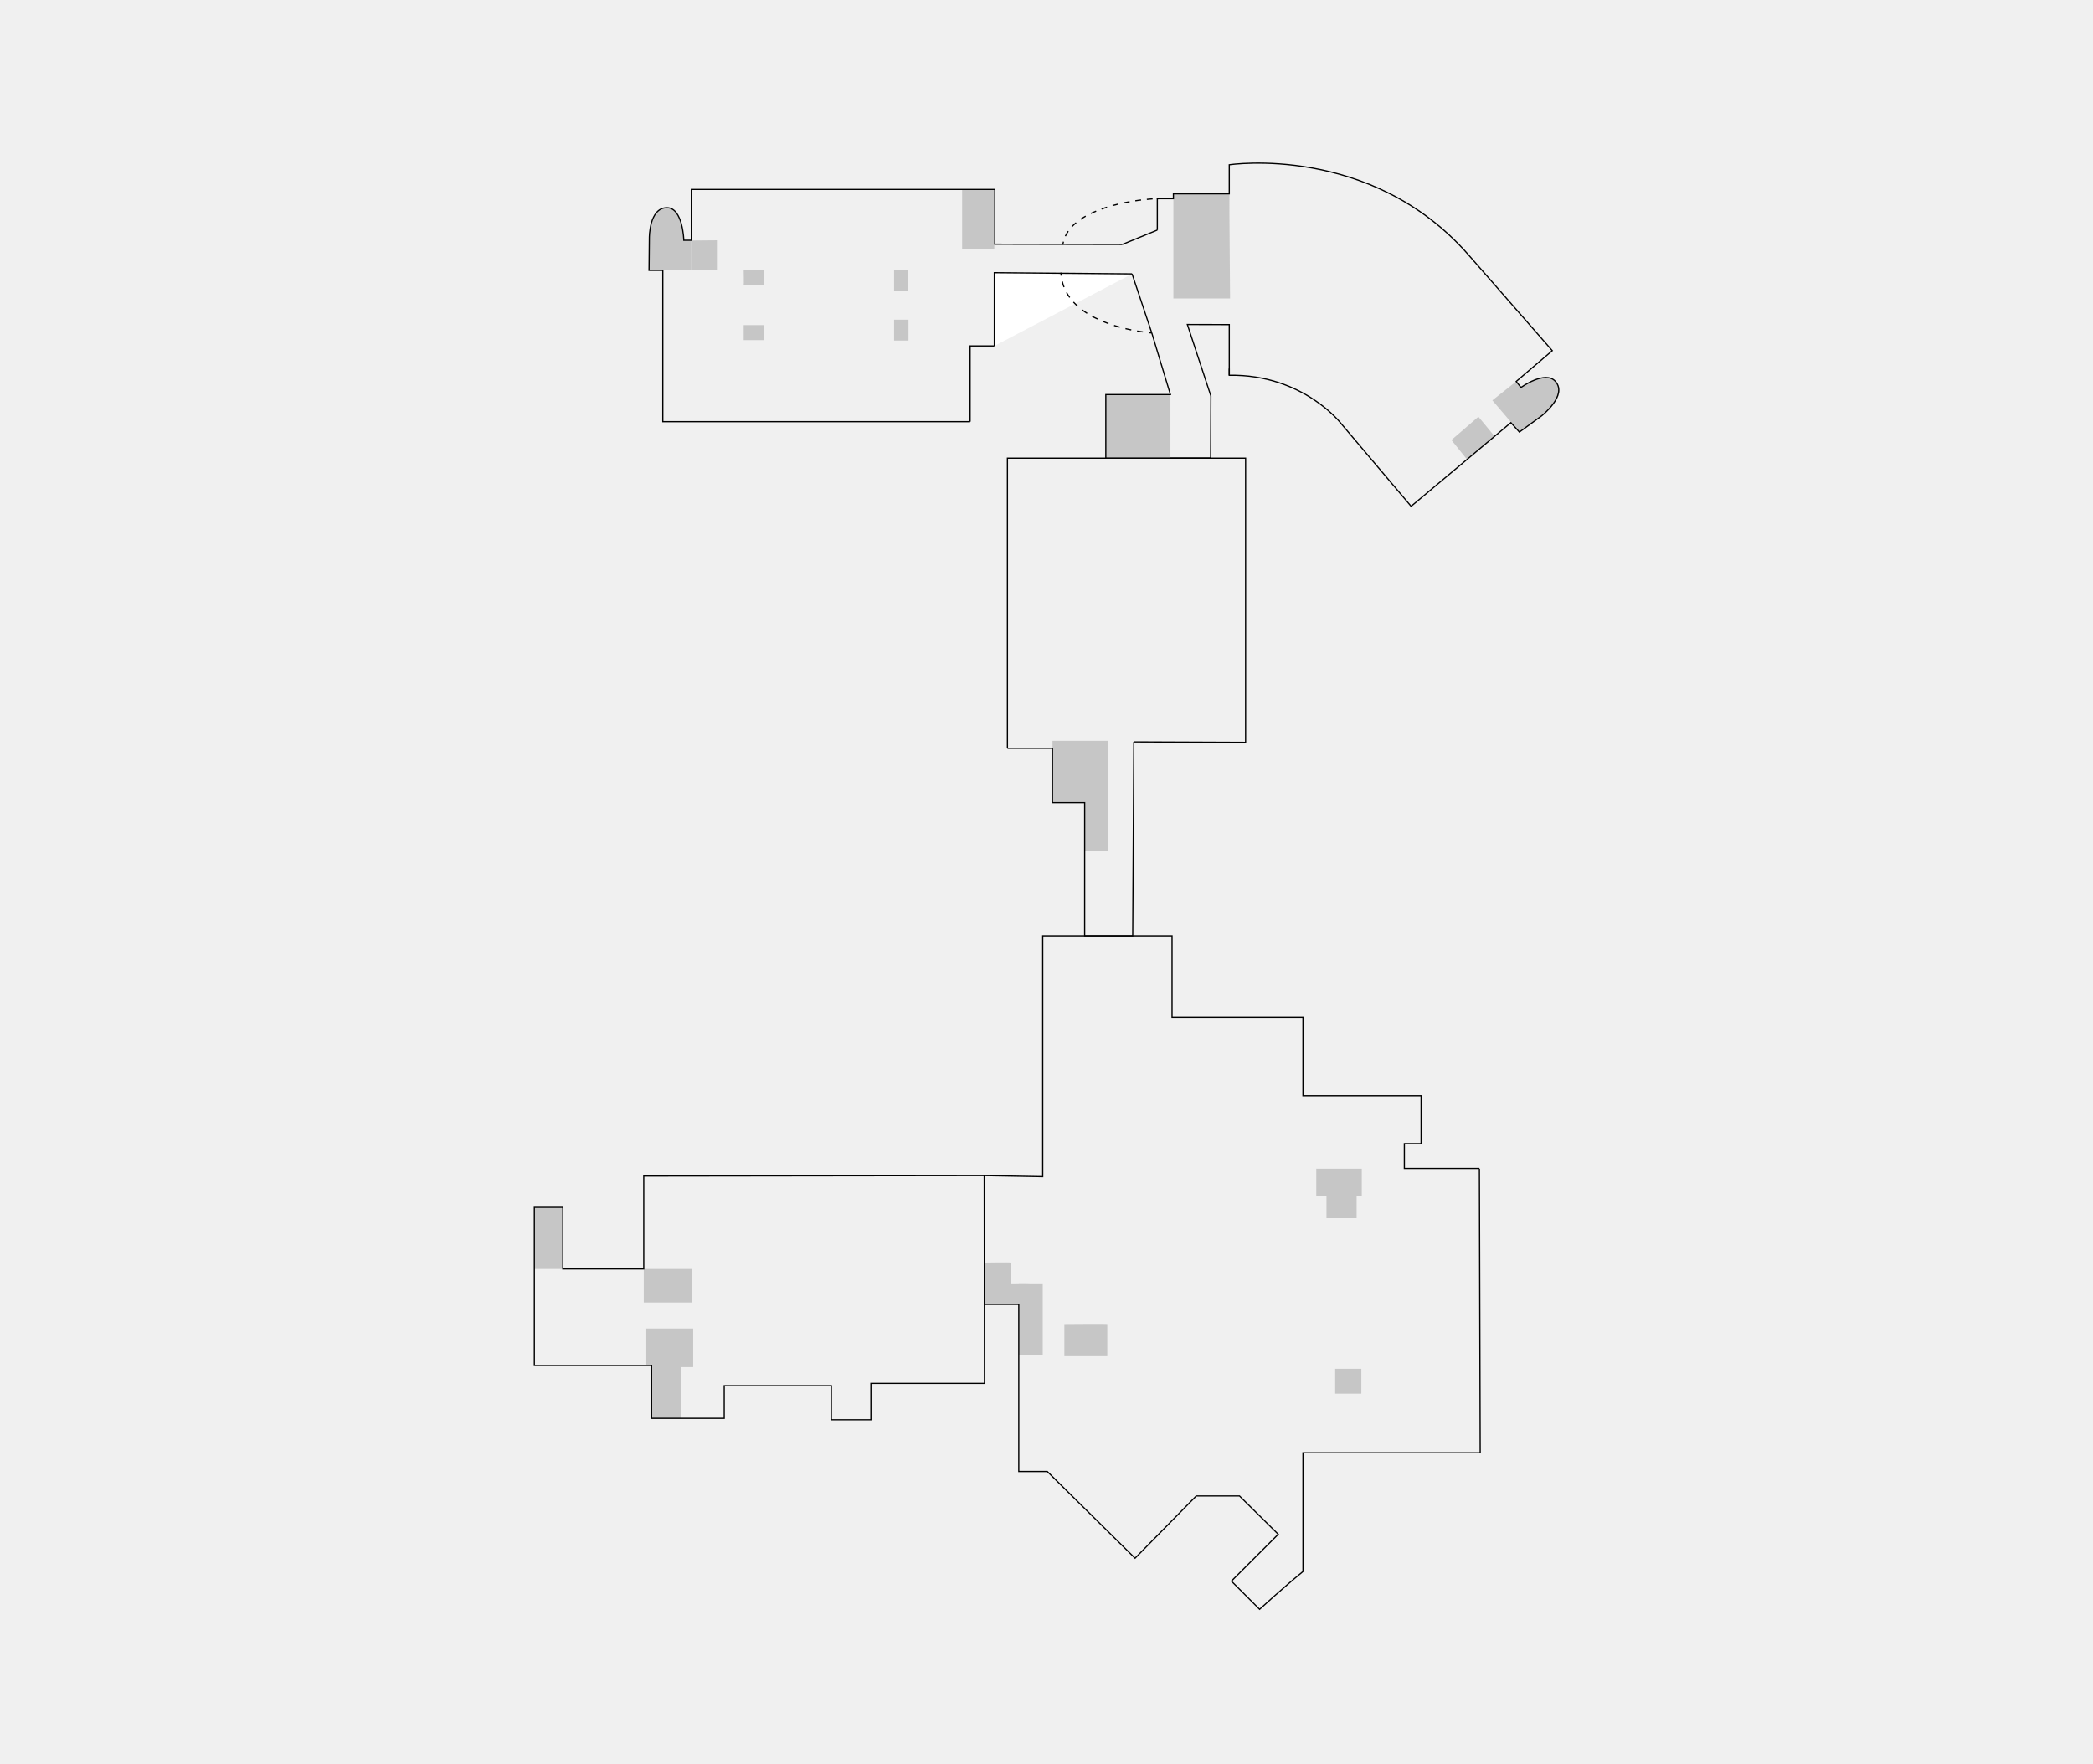
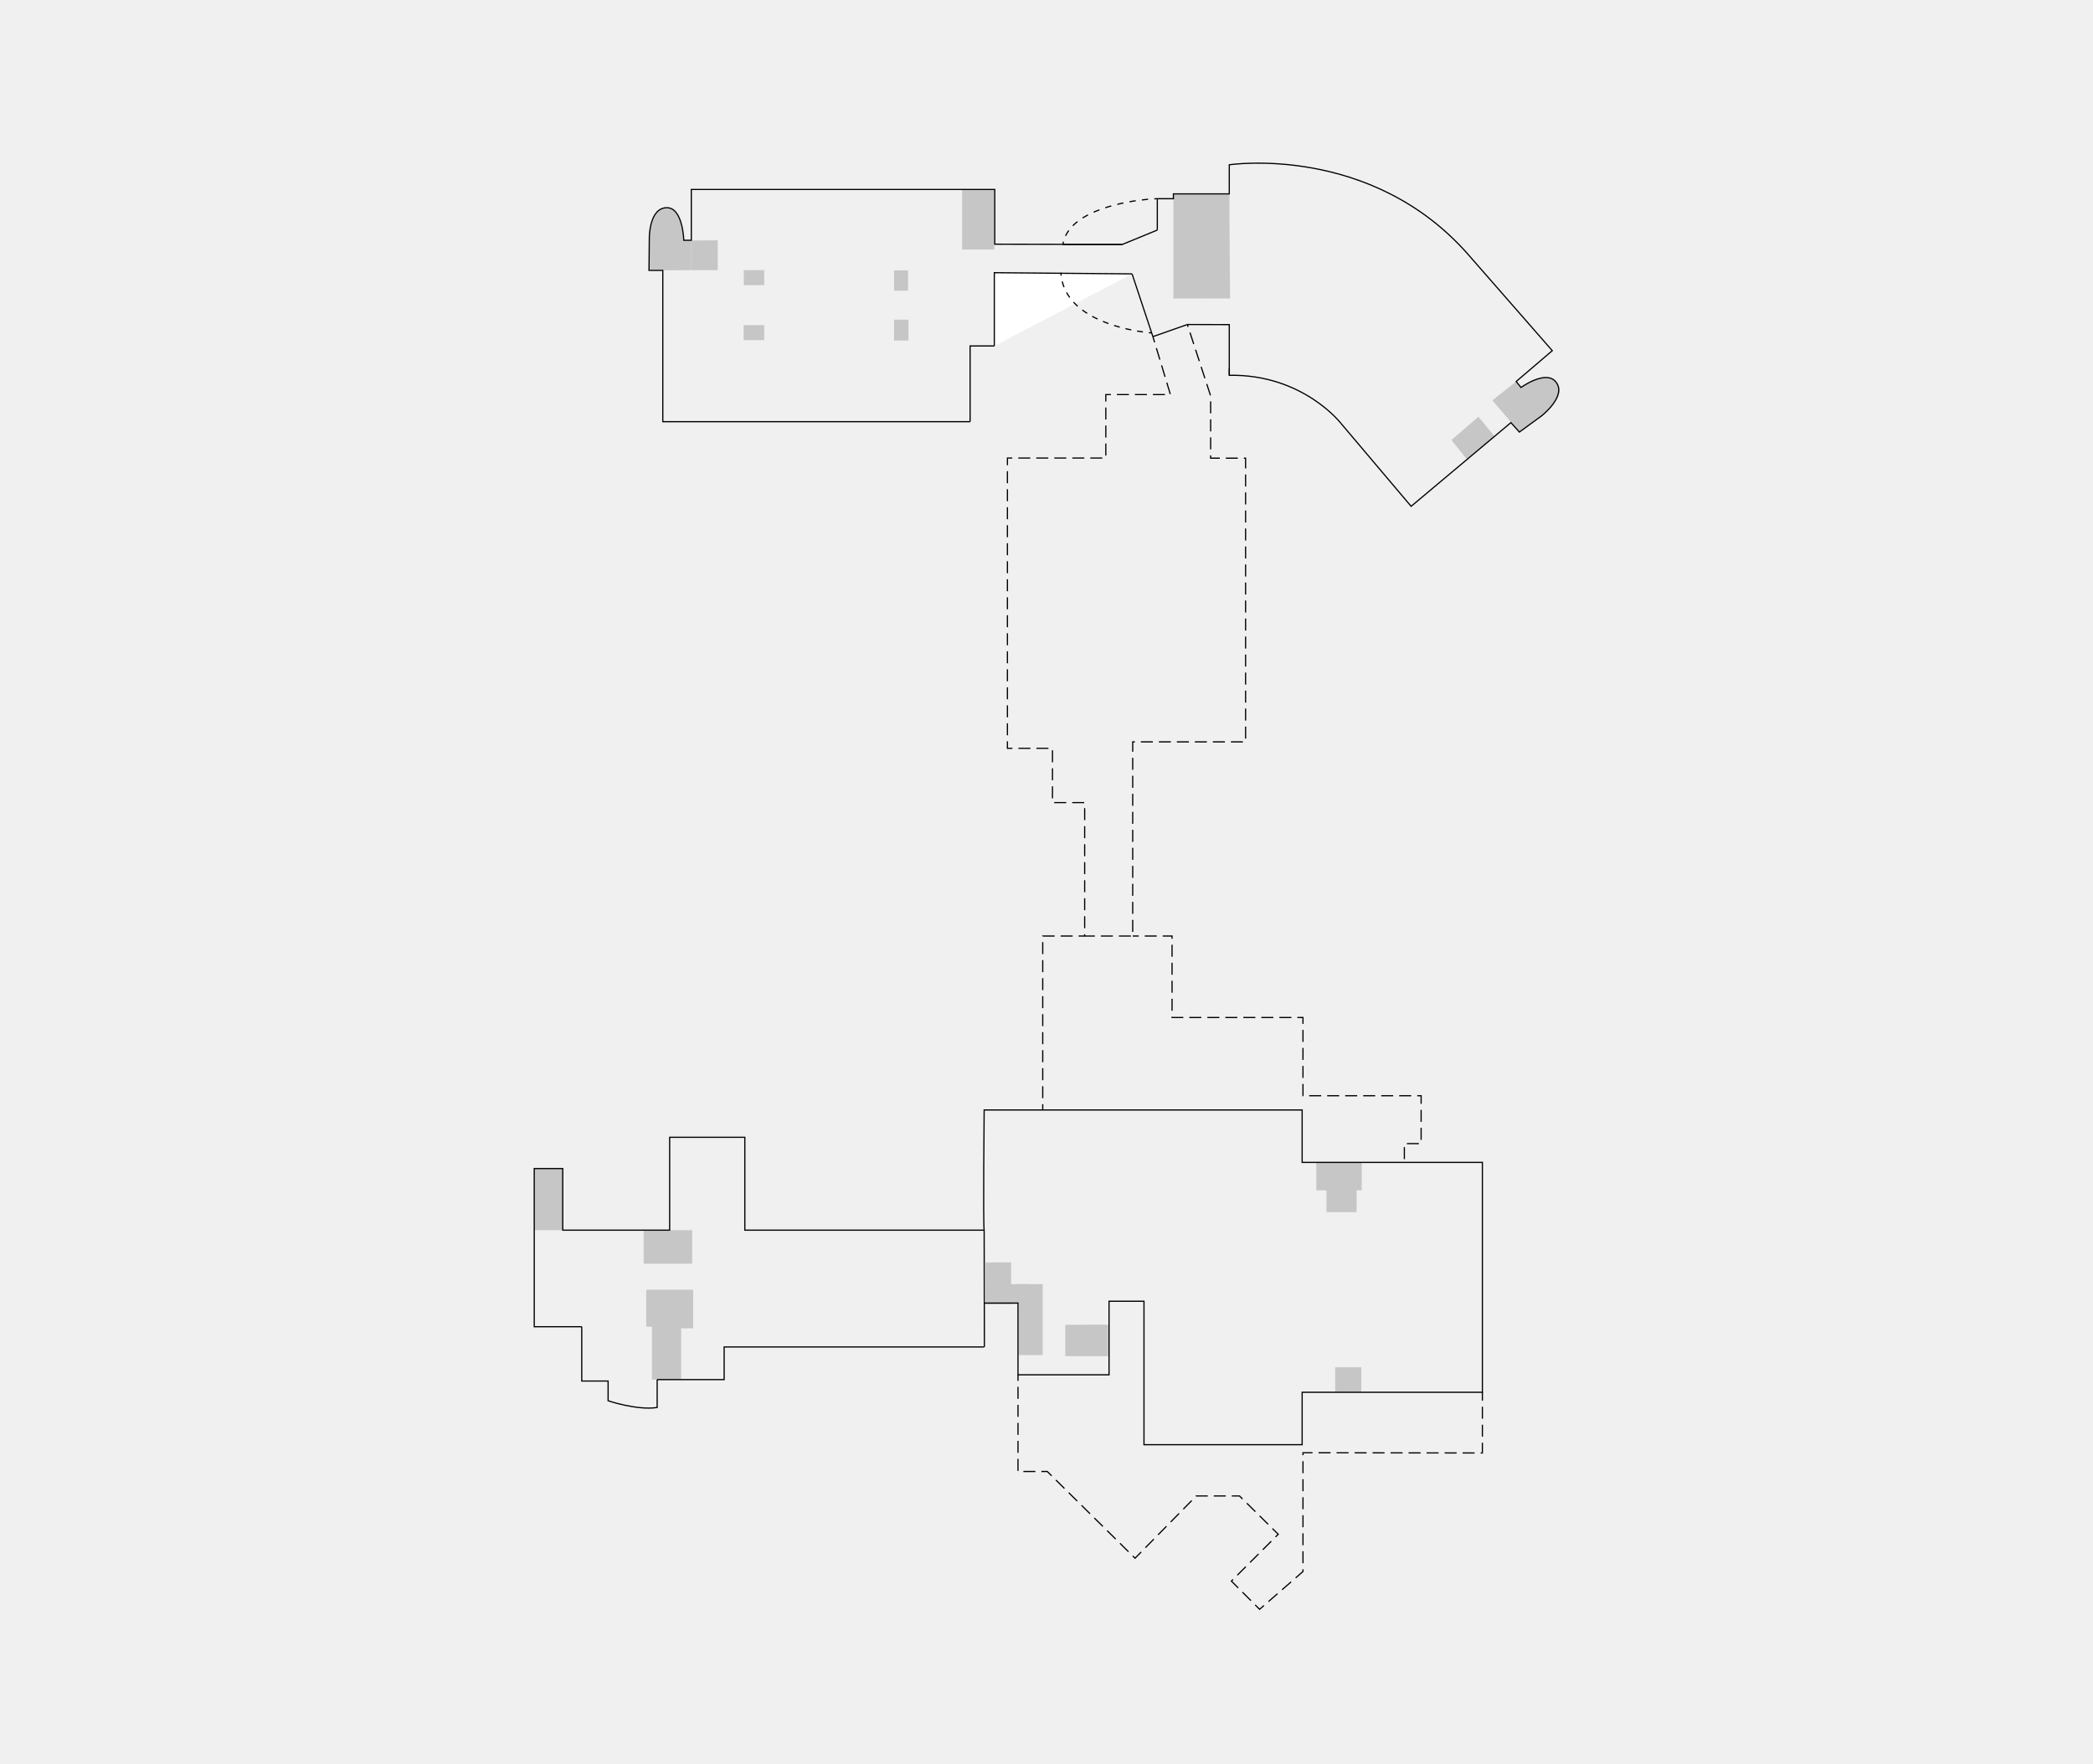
- <svg xmlns="http://www.w3.org/2000/svg" id="Layer_1" data-name="Layer 1" viewBox="0 0 6973.28 5874.38">
+ <svg xmlns="http://www.w3.org/2000/svg" viewBox="0 0 6973.28 5874.38">
  <defs>
    <style>
-       .cls-1, .cls-2, .cls-3 {
-         fill: none;
-       }
- 
-       .cls-1, .cls-2, .cls-3, .cls-4 {
+       .cls-1, .cls-2, .cls-3, .cls-4, .cls-5 {
        stroke: #000;
        stroke-miterlimit: 10;
        stroke-width: 4px;
      }

+       .cls-1, .cls-2, .cls-3, .cls-5 {
+         fill: none;
+       }
+ 
      .cls-2 {
-         stroke-dasharray: 0 0 0 0 0 0 19.73 19.73;
+         stroke-dasharray: 0 0 20.8 20.8;
      }

      .cls-3 {
-         stroke-dasharray: 0 0 0 0 0 0 19.33 19.33;
+         stroke-dasharray: 0 0 19.73 19.73;
      }

      .cls-4 {
        fill: #fff;
      }

      .cls-5 {
+         stroke-dasharray: 0 0 0 0 0 0 20 20 20 0 0 0;
+       }
+ 
+       .cls-6 {
        fill: #c6c6c6;
      }
    </style>
  </defs>
-   <g id="east_wing_L1" data-name="east wing L1">
+   <g id="OCC_L2-L4" data-name="OCC L2-L4">
    <g id="Layer_3" data-name="Layer 3">
-       <rect class="cls-5" x="3394.26" y="4278.3" width="79.8" height="236.42" />
-       <rect class="cls-5" x="4385.45" y="3893.52" width="151.61" height="92.21" />
-       <rect class="cls-5" x="4419.45" y="3976.86" width="100.47" height="81.57" />
-       <path class="cls-5" d="m3546.16,4518.26v-104.33s143.03-1.18,143.03,0v104.33h-143.03Z" />
-       <rect class="cls-5" x="4448.41" y="4560.23" width="87.18" height="83.04" />
-       <path class="cls-5" d="m3279.9,4345.02v-138.72s86.88-1.58,86.88,0v138.72h-86.88Z" />
-       <path class="cls-5" d="m3343.72,4343.91v-65.28s86.88-.75,86.88,0v65.28h-86.88Z" />
+       <polygon class="cls-6" points="2391.31 800.53 2391.31 900.1 2303.23 900.1 2303.23 801.3 2391.31 800.53" />
+       <rect class="cls-6" x="3205.53" y="631.25" width="107.23" height="199.91" />
+       <path class="cls-6" d="m2477.7,900.1h68.43v49.96s-69.45,0-68.43,0,0-49.96,0-49.96Z" />
+       <rect class="cls-6" x="2477.69" y="1083.17" width="68.44" height="50.04" />
+       <rect class="cls-6" x="2978.8" y="1065.13" width="48" height="69.45" />
+       <rect class="cls-6" x="2978.8" y="900.87" width="46.72" height="67.66" />
+       <path class="cls-6" d="m2303.23,801.3h-25.02s-4.09-106.72-56.17-109.28-59.74,94.72-59.74,94.72v114.13l140.94-.77v-98.81h-.01Z" />
    </g>
    <g id="Layer_2" data-name="Layer 2">
-       <path class="cls-1" d="m4928.94,3892.64h-250.02v-82.45h55.85v-159.58h-393.64v-260.66h-436.19v-271.3h-430.88v801.47l-194.16-3.54v429.11h114.36v556.77h94.87l292.57,289.03,203.92-207.46h144.02l129.05,127.66-156.03,156.03,93.98,93.98s77.14-70.92,144.51-125.89v-395.7h590.47l-2.66-946.57" />
-     </g>
-   </g>
-   <g id="PERRY_L3" data-name="PERRY L3">
-     <g id="Layer_3-2" data-name="Layer 3-2">
-       <polyline class="cls-5" points="3506.56 2673.95 3506.56 2468.16 3692.77 2468.16 3692.77 2834.8 3613.8 2834.8 3613.8 2673.95" />
-     </g>
-     <g id="Layer_2-2" data-name="Layer 2-2">
-       <polyline class="cls-1" points="3777.55 2471.74 3773.9 3118.65 3613.75 3118.52 3613.8 2673.95 3506.56 2673.95 3506.56 2493.18 3356.44 2493.18" />
-       <polyline class="cls-1" points="3356.44 2493.18 3356.44 1526.55 4149.97 1526.55 4149.97 2473.27 3777.55 2471.74" />
-     </g>
-   </g>
-   <g id="west_wing_L1" data-name="west wing L1">
-     <g id="Layer_3-3" data-name="Layer 3-3">
-       <polygon class="cls-5" points="2269.61 4725.43 2269.61 4554.62 2309.44 4554.62 2309.44 4425.94 2153.18 4425.94 2153.18 4549.26 2172.33 4549.26 2172.33 4725.43 2269.61 4725.43" />
-       <rect class="cls-5" x="2144.76" y="4227.56" width="161.62" height="111.83" />
-       <rect class="cls-5" x="1780.16" y="4022.28" width="94.98" height="205.28" />
-     </g>
-     <g id="Layer_2-3" data-name="Layer 2-3">
-       <path class="cls-1" d="m3279.14,3916.58l-1134.38,1.53v309.45h-269.62v-205.28h-94.98v526.98h390.64v176.17h242.04v-108.77h356.94v113.53h131.74v-121.19h378.38l-.77-692.43" />
-     </g>
-   </g>
-   <g id="OCC_L2-L4" data-name="OCC L2-L4">
-     <g id="Layer_3-4" data-name="Layer 3-4">
-       <polygon class="cls-5" points="2391.31 800.53 2391.31 900.1 2303.23 900.1 2303.23 801.3 2391.31 800.53" />
-       <rect class="cls-5" x="3205.53" y="631.25" width="107.23" height="199.91" />
-       <path class="cls-5" d="m2477.7,900.1h68.43v49.96s-69.45,0-68.43,0,0-49.96,0-49.96Z" />
-       <rect class="cls-5" x="2477.69" y="1083.17" width="68.44" height="50.04" />
-       <rect class="cls-5" x="2978.8" y="1065.13" width="48" height="69.45" />
-       <rect class="cls-5" x="2978.8" y="900.87" width="46.72" height="67.66" />
-       <path class="cls-5" d="m2303.23,801.3h-25.02s-4.09-106.72-56.17-109.28-59.74,94.72-59.74,94.72v114.13l140.94-.77v-98.81h-.01Z" />
-     </g>
-     <g id="Layer_2-4" data-name="Layer 2-4">
      <path class="cls-1" d="m3738.99,814.45l-424.7-.9v-182.3h-1011.06v169.28h-25.02s-2.91-108.47-56.17-108.51c-59.74-.05-58.72,101.11-58.72,101.11l-1.02,107.74h45.96v504h1023.83" />
      <polyline class="cls-4" points="3312.76 1152.62 3312.76 908.53 3771.73 912.49" />
      <polyline class="cls-1" points="3312.76 1152.62 3232.08 1152.62 3232.08 1404.87" />
    </g>
  </g>
-   <g id="MOB_L2" data-name="MOB L2">
-     <g id="Layer_3-5" data-name="Layer 3-5">
-       <polygon class="cls-5" points="3909.46 645.94 3909.46 994.45 4018.99 994.45 4018.99 740.15 4094.31 740.15 4095.59 645.94 3909.46 645.94" />
-       <path class="cls-5" d="m4979.35,1453.8c.45-.38-53.73-65.39-53.73-65.39l-89.87,77.62,51.88,64.7,91.72-76.93h0Z" />
-       <path class="cls-5" d="m5051.5,1270.96l16.09,19.91s72-61.27,116.17-18.38-43.86,109.97-43.86,109.97l-77.67,57.01-90.09-105.61,79.37-62.9h-.01Z" />
-       <rect class="cls-5" x="3684.27" y="1314.62" width="215.23" height="211.4" />
-       <polyline class="cls-5" points="4018.99 994.45 4095.59 994.45 4098.22 994.45 4095.59 645.94 3998.15 720.74 4018.22 987.56" />
+   <g id="MOB_L4" data-name="MOB L4">
+     <g id="Layer_3-2" data-name="Layer 3">
+       <polygon class="cls-6" points="3909.46 645.95 3909.46 994.46 4018.99 994.46 4018.99 740.16 4094.31 740.16 4095.59 645.95 3909.46 645.95" />
+       <path class="cls-6" d="m4979.35,1453.81c.45-.38-53.73-65.39-53.73-65.39l-89.87,77.62,51.88,64.7,91.72-76.93h0Z" />
+       <path class="cls-6" d="m5051.5,1270.97l16.09,19.91s72-61.27,116.17-18.38-43.86,109.97-43.86,109.97l-77.67,57.01-90.09-105.61,79.37-62.9h0Z" />
+       <polyline class="cls-6" points="4018.99 994.46 4095.59 994.46 4098.22 994.46 4095.59 645.95 3998.15 720.75 4018.22 987.57" />
    </g>
-     <g id="Layer_2-5" data-name="Layer 2-5">
-       <line class="cls-1" x1="4095.59" y1="1228.07" x2="4095.59" y2="1250.27" />
-       <polyline class="cls-1" points="3837.46 1109.34 3899.5 1314.62 3684.27 1314.62 3684.27 1526.03 4033.54 1526.03 4034.31 1319.22" />
-       <g>
-         <path class="cls-1" d="m3534.64,908.53c.19,3.38.48,6.7.86,9.96" />
-         <path class="cls-2" d="m3539.02,937.91c31.77,128.1,217.27,161.72,278.7,169.39" />
-         <path class="cls-1" d="m3827.51,1108.43c6.38.67,9.95.91,9.95.91" />
-       </g>
-       <line class="cls-1" x1="3738.99" y1="814.45" x2="3855.84" y2="766.45" />
-       <line class="cls-1" x1="3855.84" y1="662.03" x2="3855.84" y2="766.45" />
-       <g>
-         <path class="cls-1" d="m3855.84,662.03c-4.34,0,12.03,0,3.65,0" />
-         <path class="cls-3" d="m3840.17,662.65c-63.61,4.01-257.24,29.67-294.3,133.3" />
-         <path class="cls-1" d="m3543.04,805.19c-.82,3.19-1.49,6.46-2.02,9.79" />
-       </g>
-       <path class="cls-1" d="m4034.31,1319.22l-78.34-238.05,139.61.35v168.77c248.17-3.83,374.55,163.15,374.55,163.15l231.32,273.45,332.43-278.81,28.34,31.4,73.53-53.62s87.57-67.91,46.72-114.89c-33.7-38.75-114.89,19.91-114.89,19.91l-16.09-19.91,120.26-102.64-277.28-317.11c-325.28-373.79-798.89-302.18-798.89-302.18v96.9h-186.13v16.09h-53.61" />
+     <g id="Layer_2-2" data-name="Layer 2">
+       <line class="cls-1" x1="4095.59" y1="1228.08" x2="4095.59" y2="1250.28" />
+       <line class="cls-1" x1="3841.14" y1="1121.53" x2="3771.73" y2="912.5" />
+       <polyline class="cls-1" points="3541.03 814.46 3738.99 814.46 3855.84 766.46" />
+       <line class="cls-1" x1="3855.84" y1="662.04" x2="3855.84" y2="766.46" />
+       <path class="cls-1" d="m3955.97,1081.17l139.61.35v168.77c248.17-3.83,374.55,163.15,374.55,163.15l231.32,273.45,332.43-278.81,28.34,31.4,73.53-53.62s87.57-67.91,46.72-114.89c-33.7-38.75-114.89,19.91-114.89,19.91l-16.09-19.91,120.26-102.64-277.28-317.11c-325.28-373.79-798.89-302.18-798.89-302.18v96.9h-186.13v16.09h-53.62" />
+       <line class="cls-1" x1="3955.97" y1="1081.17" x2="3841.14" y2="1121.53" />
    </g>
-     <line class="cls-1" x1="3771.73" y1="912.49" x2="3837.46" y2="1109.34" />
+     <g>
+       <path class="cls-1" d="m3855.84,662.03c-2.45,0-5.82.09-9.99.29" />
+       <path class="cls-2" d="m3825.1,663.82c-74.55,6.77-243.93,35.57-278.98,131.43" />
+       <path class="cls-1" d="m3543.04,805.19c-.82,3.19-1.49,6.46-2.02,9.79" />
+     </g>
+     <g>
+       <path class="cls-1" d="m3534.64,908.53c.19,3.38.48,6.7.86,9.96" />
+       <path class="cls-3" d="m3539.02,937.91c31.77,128.1,217.27,161.72,278.7,169.39" />
+       <path class="cls-1" d="m3827.51,1108.43c6.38.67,9.95.91,9.95.91" />
+     </g>
+   </g>
+   <g id="LEVEL_4_DASH" data-name="LEVEL 4 DASH">
+     <polyline class="cls-5" points="3841.14 1121.53 3899.5 1314.62 3684.27 1314.62 3684.27 1526.02 3356.44 1526.02 3356.44 2493.18 3506.56 2493.18 3506.56 2673.95 3613.8 2673.95 3613.8 3118.52 3773.9 3118.52 3773.9 2471.74 4149.97 2471.74 4149.97 1526.55 4033.54 1526.55 4033.54 1319.22 3955.97 1081.17" />
+     <polyline class="cls-5" points="3613.8 3118.52 3474.08 3118.52 3474.08 3698.04" />
+     <polyline class="cls-5" points="3773.9 3118.52 3904.95 3118.52 3904.95 3389.95 4341.14 3389.95 4341.14 3650.61 4734.78 3650.61 4734.78 3810.18 4678.93 3810.18 4678.93 3872.68" />
+     <polyline class="cls-5" points="3391.66 4580.43 3391.66 4902.45 3489.15 4902.45 3781.72 5191.48 3985.64 4984.02 4129.66 4984.02 4258.71 5111.69 4102.67 5267.72 4196.66 5361.7 4341.16 5235.81 4341.16 4840.11 4938.89 4840.85 4938.89 4638.64" />
+   </g>
+   <g id="WEST_WING_L2" data-name="WEST WING L2">
+     <g id="Layer_3-3" data-name="Layer 3">
+       <polygon class="cls-6" points="2269.39 4596.38 2269.39 4425.57 2309.22 4425.57 2309.22 4296.89 2152.96 4296.89 2152.96 4420.21 2172.11 4420.21 2172.11 4596.38 2269.39 4596.38" />
+       <rect class="cls-6" x="2144.54" y="4098.51" width="161.62" height="111.83" />
+       <rect class="cls-6" x="1779.94" y="3893.23" width="94.98" height="205.28" />
+     </g>
+     <g id="Layer_2-3" data-name="Layer 2">
+       <polyline class="cls-1" points="1938.24 4420.21 1779.94 4420.21 1779.94 3893.23 1874.92 3893.23 1874.92 4098.51 2144.54 4098.51 2231.09 4098.51 2231.09 3789.06 2481.56 3789.06 2481.56 4098.51 3279.26 4098.51" />
+       <path class="cls-1" d="m3278.92,4487.62h-866.3v108.77h-223.15" />
+       <line class="cls-1" x1="3278.92" y1="4098.51" x2="3279.69" y2="4487.62" />
+       <path class="cls-1" d="m2189.47,4596.38v92.94c-67.4,10.21-163.4-22.47-163.4-22.47v-65.7h-87.83v-180.94" />
+     </g>
+   </g>
+   <g id="EAST_WING_LEVEL_4" data-name="EAST WING LEVEL 4">
+     <g id="Layer_3-4" data-name="Layer 3">
+       <rect class="cls-6" x="3394.26" y="4278.3" width="79.8" height="236.42" />
+       <rect class="cls-6" x="4385.45" y="3873.52" width="151.61" height="92.21" />
+       <rect class="cls-6" x="4419.45" y="3956.86" width="100.47" height="81.57" />
+       <path class="cls-6" d="m3549.16,4518.26v-104.33s143.03-1.18,143.03,0v104.33h-143.03Z" />
+       <rect class="cls-6" x="4448.41" y="4555.23" width="87.18" height="83.04" />
+       <path class="cls-6" d="m3281.9,4345.02v-138.72s86.88-1.58,86.88,0v138.72h-86.88Z" />
+       <path class="cls-6" d="m3343.72,4343.91v-65.28s86.88-.75,86.88,0v65.28h-86.88Z" />
+     </g>
+     <path class="cls-1" d="m3278.92,4098.51c-3.68-23.61,0-400.46,0-400.46h1059.47v174.64h600.51v765.96h-600.51v174.64h-526.98v-477.96h-116.43v245.11h-303.32v-238.98h-111.97" />
  </g>
</svg>
